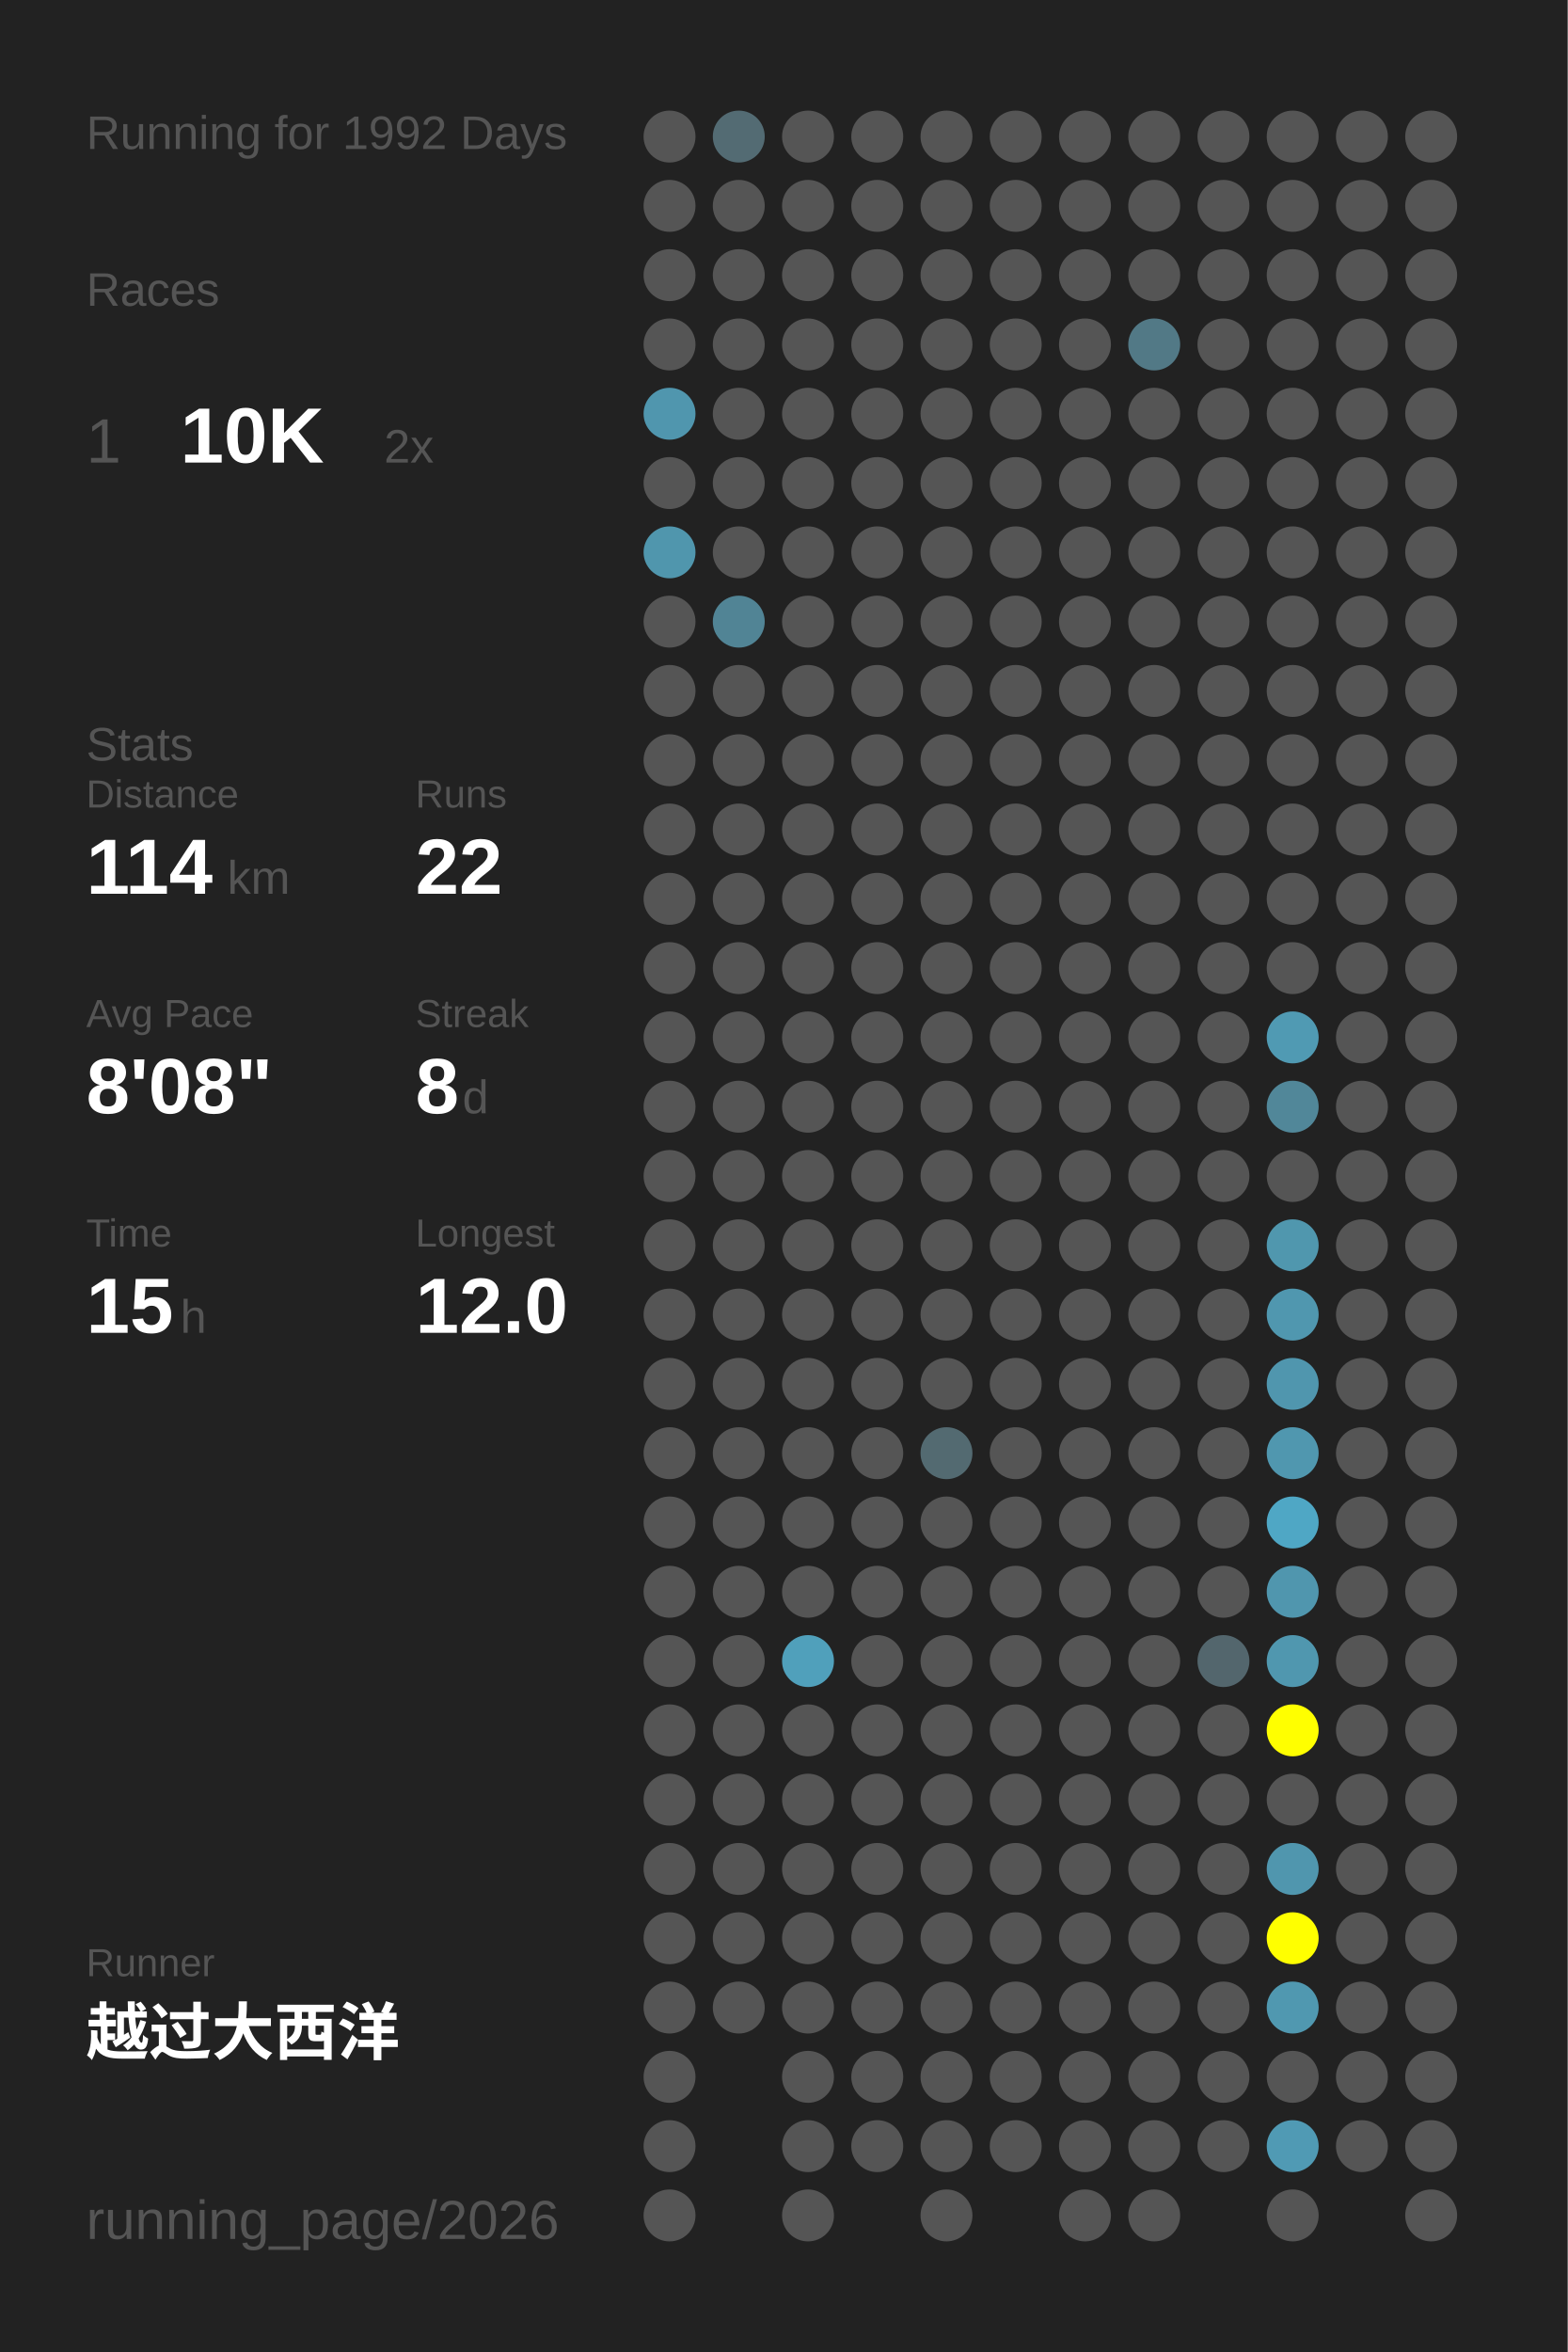
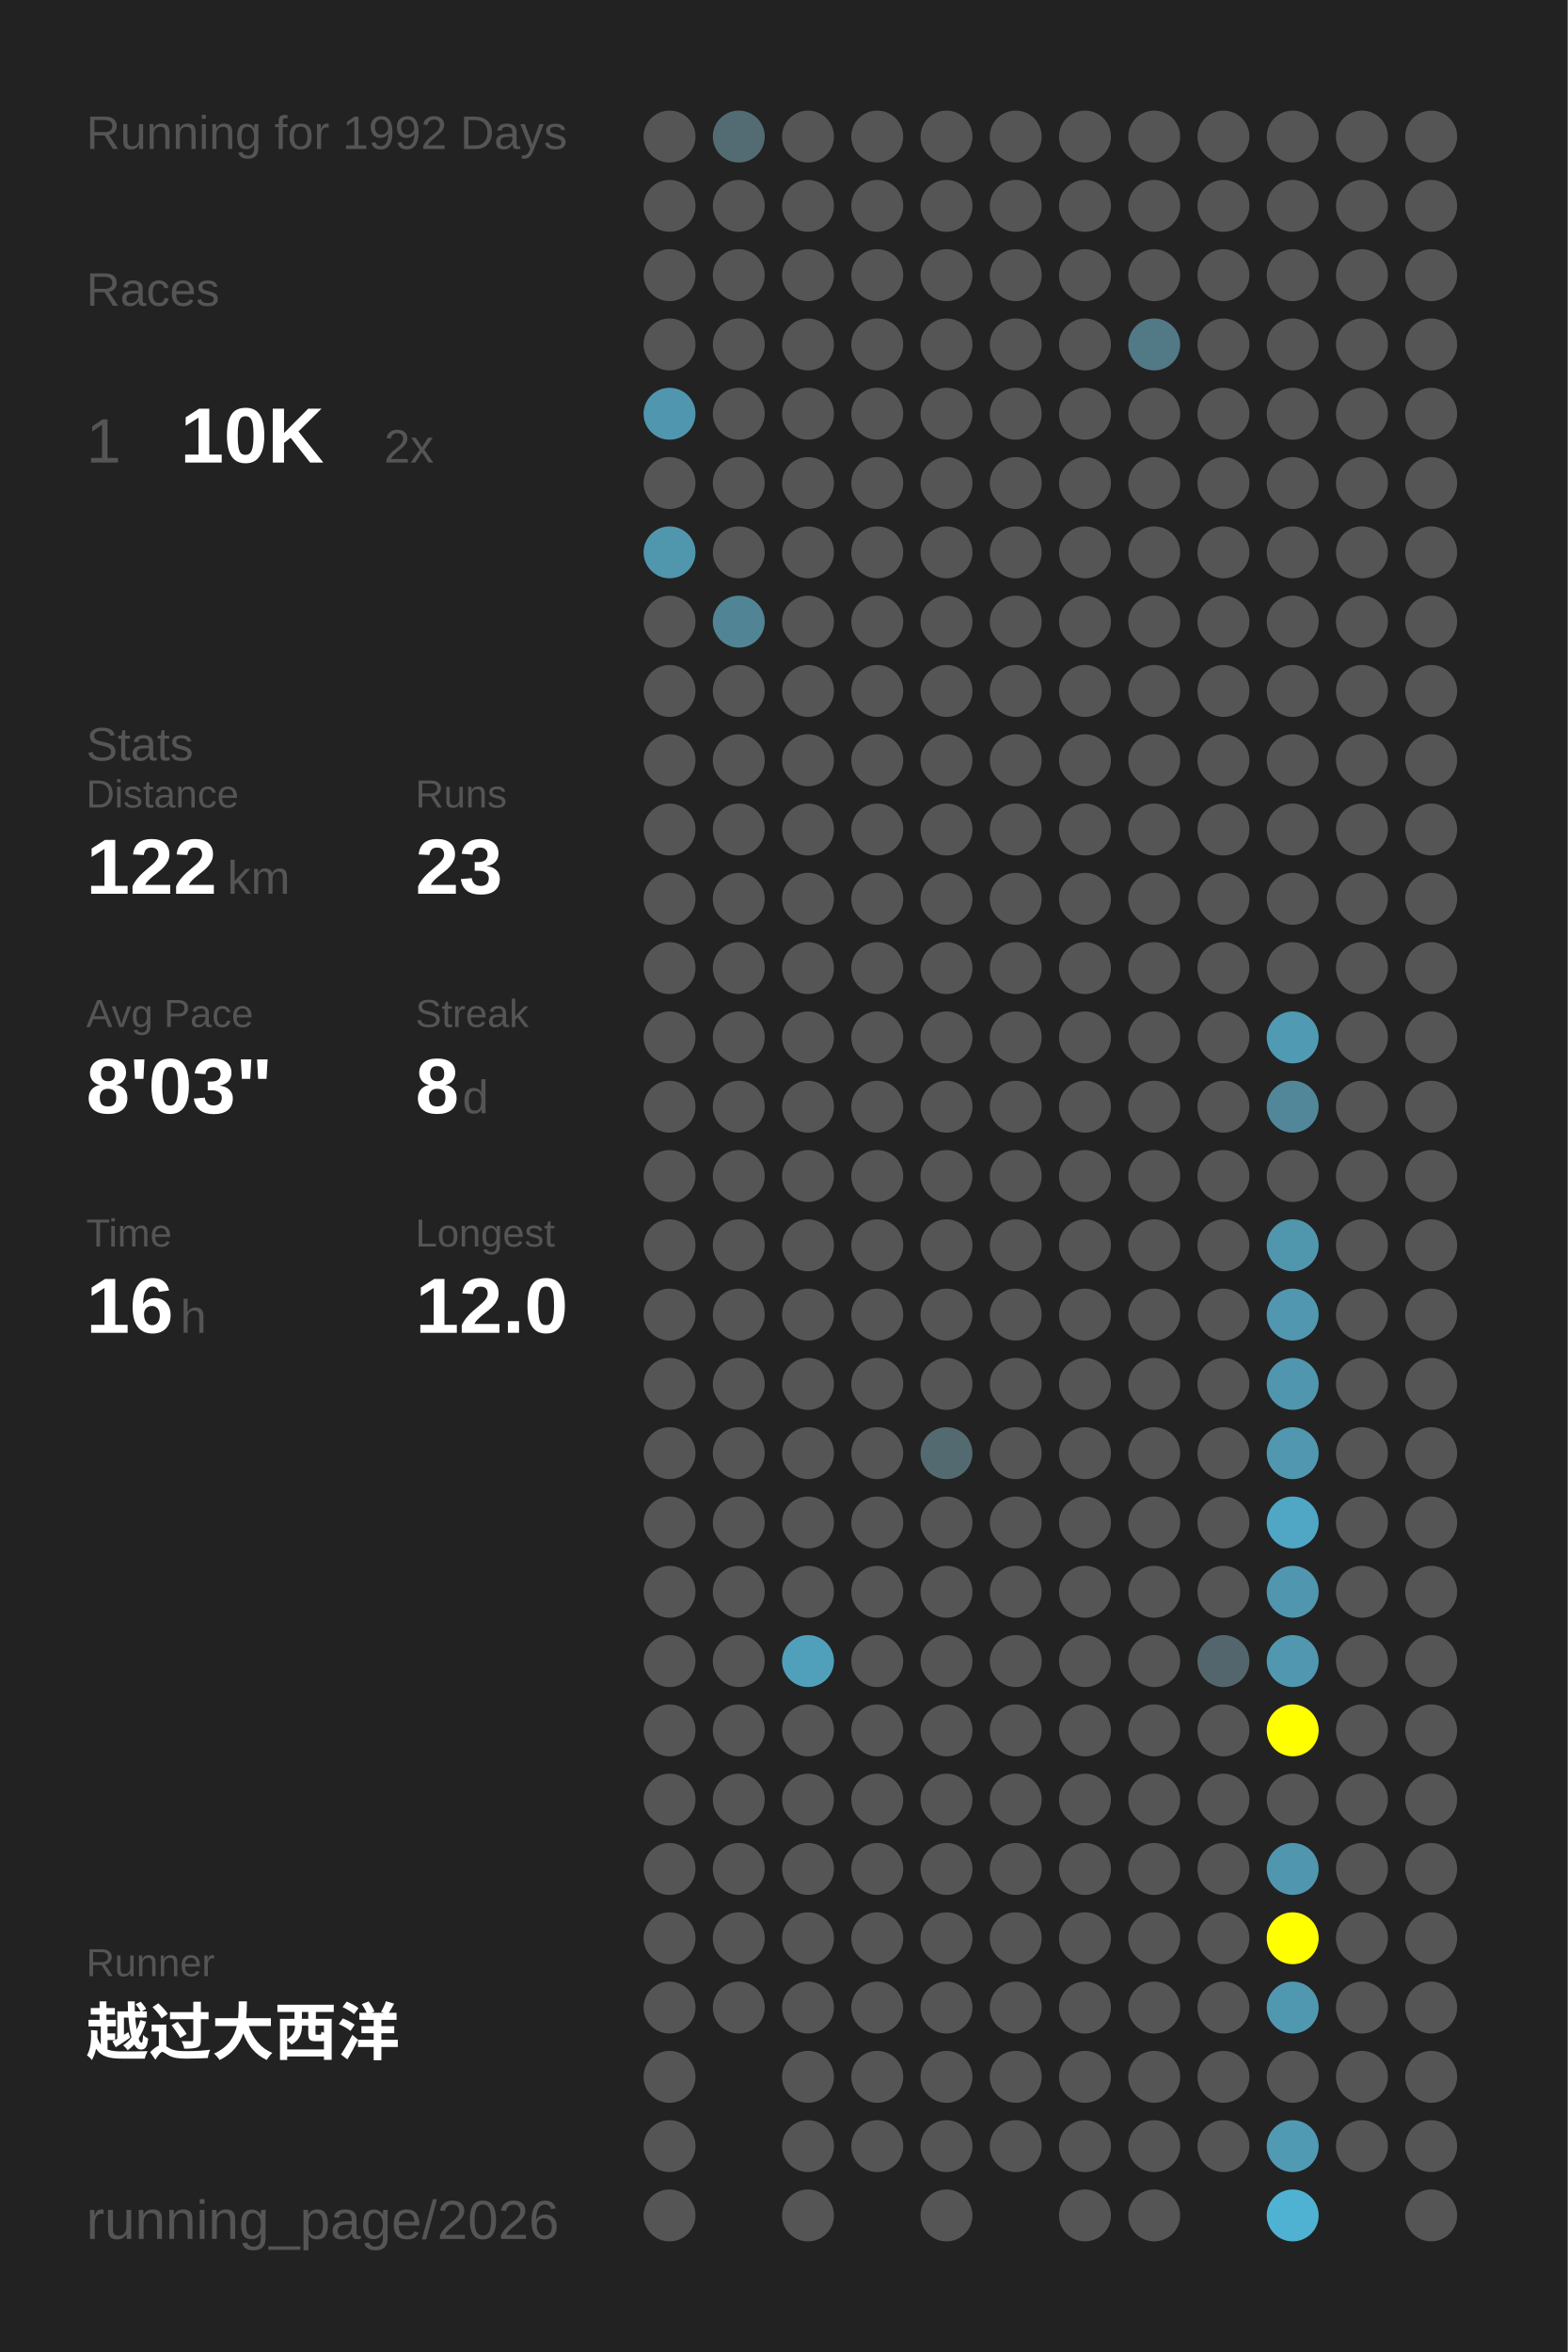
<svg xmlns="http://www.w3.org/2000/svg" baseProfile="full" height="300mm" version="1.1" viewBox="0,0,200,300" width="200mm">
  <defs />
  <rect fill="#222222" height="300" width="200" x="0" y="0" />
  <text fill="#555555" style="font-size:6px; font-family:Arial;" x="11" y="19">Running for 1992 Days</text>
  <text fill="#555555" style="font-size:6px; font-family:Arial;" x="11" y="39">Races</text>
  <text fill="#555555" style="font-size:8px; font-family:Arial;" x="11" y="59">1</text>
  <text fill="#FFFFFF" style="font-size:10px; font-family:Arial; font-weight:bold;" x="23" y="59">10K</text>
  <text fill="#555555" style="font-size:6px; font-family:Arial;" x="49" y="59">2x</text>
  <text fill="#555555" style="font-size:6px; font-family:Arial;" x="11" y="97">Stats</text>
  <text fill="#555555" style="font-size:5px; font-family:Arial;" x="11" y="103">Distance</text>
-   <text fill="#FFFFFF" style="font-size:10px; font-family:Arial; font-weight:bold;" x="11" y="114">114</text>
+   <text fill="#FFFFFF" style="font-size:10px; font-family:Arial; font-weight:bold;" x="11" y="114">122</text>
  <text fill="#555555" style="font-size:6px; font-family:Arial;" x="29" y="114">km</text>
  <text fill="#555555" style="font-size:5px; font-family:Arial;" x="53" y="103">Runs</text>
-   <text fill="#FFFFFF" style="font-size:10px; font-family:Arial; font-weight:bold;" x="53" y="114">22</text>
+   <text fill="#FFFFFF" style="font-size:10px; font-family:Arial; font-weight:bold;" x="53" y="114">23</text>
  <text fill="#555555" style="font-size:5px; font-family:Arial;" x="11" y="131">Avg Pace</text>
-   <text fill="#FFFFFF" style="font-size:10px; font-family:Arial; font-weight:bold;" x="11" y="142">8'08"</text>
+   <text fill="#FFFFFF" style="font-size:10px; font-family:Arial; font-weight:bold;" x="11" y="142">8'03"</text>
  <text fill="#555555" style="font-size:5px; font-family:Arial;" x="53" y="131">Streak</text>
  <text fill="#FFFFFF" style="font-size:10px; font-family:Arial; font-weight:bold;" x="53" y="142">8</text>
  <text fill="#555555" style="font-size:6px; font-family:Arial;" x="59" y="142">d</text>
  <text fill="#555555" style="font-size:5px; font-family:Arial;" x="11" y="159">Time</text>
-   <text fill="#FFFFFF" style="font-size:10px; font-family:Arial; font-weight:bold;" x="11" y="170">15</text>
+   <text fill="#FFFFFF" style="font-size:10px; font-family:Arial; font-weight:bold;" x="11" y="170">16</text>
  <text fill="#555555" style="font-size:6px; font-family:Arial;" x="23" y="170">h</text>
  <text fill="#555555" style="font-size:5px; font-family:Arial;" x="53" y="159">Longest</text>
  <text fill="#FFFFFF" style="font-size:10px; font-family:Arial; font-weight:bold;" x="53" y="170">12.0</text>
  <text fill="#555555" style="font-size:5px; font-family:Arial;" x="11" y="252.065">Runner</text>
  <text fill="#FFFFFF" style="font-size:8px; font-family:Arial; font-weight:bold;" x="11" y="262.065">越过大西洋</text>
  <text fill="#555555" style="font-size:7px; font-family:Arial;" x="11" y="285.581">running_page/2026</text>
  <circle cx="85.417" cy="17.419" fill="#555555" r="3.312" />
  <circle cx="85.417" cy="26.258" fill="#555555" r="3.312" />
  <circle cx="85.417" cy="35.097" fill="#555555" r="3.312" />
  <circle cx="85.417" cy="43.935" fill="#555555" r="3.312" />
  <circle cx="85.417" cy="52.774" fill="#5096ae" r="3.312" />
  <circle cx="85.417" cy="61.613" fill="#555555" r="3.312" />
  <circle cx="85.417" cy="70.452" fill="#5096ad" r="3.312" />
  <circle cx="85.417" cy="79.29" fill="#555555" r="3.312" />
  <circle cx="85.417" cy="88.129" fill="#555555" r="3.312" />
  <circle cx="85.417" cy="96.968" fill="#555555" r="3.312" />
  <circle cx="85.417" cy="105.806" fill="#555555" r="3.312" />
  <circle cx="85.417" cy="114.645" fill="#555555" r="3.312" />
  <circle cx="85.417" cy="123.484" fill="#555555" r="3.312" />
  <circle cx="85.417" cy="132.323" fill="#555555" r="3.312" />
  <circle cx="85.417" cy="141.161" fill="#555555" r="3.312" />
  <circle cx="85.417" cy="150" fill="#555555" r="3.312" />
  <circle cx="85.417" cy="158.839" fill="#555555" r="3.312" />
  <circle cx="85.417" cy="167.677" fill="#555555" r="3.312" />
  <circle cx="85.417" cy="176.516" fill="#555555" r="3.312" />
  <circle cx="85.417" cy="185.355" fill="#555555" r="3.312" />
  <circle cx="85.417" cy="194.194" fill="#555555" r="3.312" />
  <circle cx="85.417" cy="203.032" fill="#555555" r="3.312" />
  <circle cx="85.417" cy="211.871" fill="#555555" r="3.312" />
  <circle cx="85.417" cy="220.71" fill="#555555" r="3.312" />
  <circle cx="85.417" cy="229.548" fill="#555555" r="3.312" />
  <circle cx="85.417" cy="238.387" fill="#555555" r="3.312" />
  <circle cx="85.417" cy="247.226" fill="#555555" r="3.312" />
  <circle cx="85.417" cy="256.065" fill="#555555" r="3.312" />
  <circle cx="85.417" cy="264.903" fill="#555555" r="3.312" />
  <circle cx="85.417" cy="273.742" fill="#555555" r="3.312" />
  <circle cx="85.417" cy="282.581" fill="#555555" r="3.312" />
  <circle cx="94.25" cy="17.419" fill="#536b73" r="3.312" />
  <circle cx="94.25" cy="26.258" fill="#555555" r="3.312" />
  <circle cx="94.25" cy="35.097" fill="#555555" r="3.312" />
  <circle cx="94.25" cy="43.935" fill="#555555" r="3.312" />
  <circle cx="94.25" cy="52.774" fill="#555555" r="3.312" />
  <circle cx="94.25" cy="61.613" fill="#555555" r="3.312" />
  <circle cx="94.25" cy="70.452" fill="#555555" r="3.312" />
  <circle cx="94.25" cy="79.29" fill="#518495" r="3.312" />
  <circle cx="94.25" cy="88.129" fill="#555555" r="3.312" />
  <circle cx="94.25" cy="96.968" fill="#555555" r="3.312" />
  <circle cx="94.25" cy="105.806" fill="#555555" r="3.312" />
  <circle cx="94.25" cy="114.645" fill="#555555" r="3.312" />
  <circle cx="94.25" cy="123.484" fill="#555555" r="3.312" />
  <circle cx="94.25" cy="132.323" fill="#555555" r="3.312" />
  <circle cx="94.25" cy="141.161" fill="#555555" r="3.312" />
  <circle cx="94.25" cy="150" fill="#555555" r="3.312" />
  <circle cx="94.25" cy="158.839" fill="#555555" r="3.312" />
  <circle cx="94.25" cy="167.677" fill="#555555" r="3.312" />
  <circle cx="94.25" cy="176.516" fill="#555555" r="3.312" />
  <circle cx="94.25" cy="185.355" fill="#555555" r="3.312" />
  <circle cx="94.25" cy="194.194" fill="#555555" r="3.312" />
  <circle cx="94.25" cy="203.032" fill="#555555" r="3.312" />
  <circle cx="94.25" cy="211.871" fill="#555555" r="3.312" />
  <circle cx="94.25" cy="220.71" fill="#555555" r="3.312" />
  <circle cx="94.25" cy="229.548" fill="#555555" r="3.312" />
  <circle cx="94.25" cy="238.387" fill="#555555" r="3.312" />
  <circle cx="94.25" cy="247.226" fill="#555555" r="3.312" />
  <circle cx="94.25" cy="256.065" fill="#555555" r="3.312" />
  <circle cx="103.083" cy="17.419" fill="#555555" r="3.312" />
  <circle cx="103.083" cy="26.258" fill="#555555" r="3.312" />
  <circle cx="103.083" cy="35.097" fill="#555555" r="3.312" />
  <circle cx="103.083" cy="43.935" fill="#555555" r="3.312" />
  <circle cx="103.083" cy="52.774" fill="#555555" r="3.312" />
  <circle cx="103.083" cy="61.613" fill="#555555" r="3.312" />
  <circle cx="103.083" cy="70.452" fill="#555555" r="3.312" />
  <circle cx="103.083" cy="79.29" fill="#555555" r="3.312" />
  <circle cx="103.083" cy="88.129" fill="#555555" r="3.312" />
  <circle cx="103.083" cy="96.968" fill="#555555" r="3.312" />
  <circle cx="103.083" cy="105.806" fill="#555555" r="3.312" />
  <circle cx="103.083" cy="114.645" fill="#555555" r="3.312" />
  <circle cx="103.083" cy="123.484" fill="#555555" r="3.312" />
  <circle cx="103.083" cy="132.323" fill="#555555" r="3.312" />
  <circle cx="103.083" cy="141.161" fill="#555555" r="3.312" />
  <circle cx="103.083" cy="150" fill="#555555" r="3.312" />
  <circle cx="103.083" cy="158.839" fill="#555555" r="3.312" />
  <circle cx="103.083" cy="167.677" fill="#555555" r="3.312" />
  <circle cx="103.083" cy="176.516" fill="#555555" r="3.312" />
  <circle cx="103.083" cy="185.355" fill="#555555" r="3.312" />
  <circle cx="103.083" cy="194.194" fill="#555555" r="3.312" />
  <circle cx="103.083" cy="203.032" fill="#555555" r="3.312" />
  <circle cx="103.083" cy="211.871" fill="#50a0bb" r="3.312" />
  <circle cx="103.083" cy="220.71" fill="#555555" r="3.312" />
  <circle cx="103.083" cy="229.548" fill="#555555" r="3.312" />
  <circle cx="103.083" cy="238.387" fill="#555555" r="3.312" />
  <circle cx="103.083" cy="247.226" fill="#555555" r="3.312" />
  <circle cx="103.083" cy="256.065" fill="#555555" r="3.312" />
  <circle cx="103.083" cy="264.903" fill="#555555" r="3.312" />
  <circle cx="103.083" cy="273.742" fill="#555555" r="3.312" />
  <circle cx="103.083" cy="282.581" fill="#555555" r="3.312" />
  <circle cx="111.917" cy="17.419" fill="#555555" r="3.312" />
  <circle cx="111.917" cy="26.258" fill="#555555" r="3.312" />
  <circle cx="111.917" cy="35.097" fill="#555555" r="3.312" />
  <circle cx="111.917" cy="43.935" fill="#555555" r="3.312" />
  <circle cx="111.917" cy="52.774" fill="#555555" r="3.312" />
  <circle cx="111.917" cy="61.613" fill="#555555" r="3.312" />
  <circle cx="111.917" cy="70.452" fill="#555555" r="3.312" />
  <circle cx="111.917" cy="79.29" fill="#555555" r="3.312" />
  <circle cx="111.917" cy="88.129" fill="#555555" r="3.312" />
  <circle cx="111.917" cy="96.968" fill="#555555" r="3.312" />
  <circle cx="111.917" cy="105.806" fill="#555555" r="3.312" />
  <circle cx="111.917" cy="114.645" fill="#555555" r="3.312" />
  <circle cx="111.917" cy="123.484" fill="#555555" r="3.312" />
  <circle cx="111.917" cy="132.323" fill="#555555" r="3.312" />
  <circle cx="111.917" cy="141.161" fill="#555555" r="3.312" />
  <circle cx="111.917" cy="150" fill="#555555" r="3.312" />
  <circle cx="111.917" cy="158.839" fill="#555555" r="3.312" />
  <circle cx="111.917" cy="167.677" fill="#555555" r="3.312" />
  <circle cx="111.917" cy="176.516" fill="#555555" r="3.312" />
  <circle cx="111.917" cy="185.355" fill="#555555" r="3.312" />
  <circle cx="111.917" cy="194.194" fill="#555555" r="3.312" />
  <circle cx="111.917" cy="203.032" fill="#555555" r="3.312" />
  <circle cx="111.917" cy="211.871" fill="#555555" r="3.312" />
  <circle cx="111.917" cy="220.71" fill="#555555" r="3.312" />
  <circle cx="111.917" cy="229.548" fill="#555555" r="3.312" />
  <circle cx="111.917" cy="238.387" fill="#555555" r="3.312" />
  <circle cx="111.917" cy="247.226" fill="#555555" r="3.312" />
  <circle cx="111.917" cy="256.065" fill="#555555" r="3.312" />
  <circle cx="111.917" cy="264.903" fill="#555555" r="3.312" />
  <circle cx="111.917" cy="273.742" fill="#555555" r="3.312" />
  <circle cx="120.75" cy="17.419" fill="#555555" r="3.312" />
  <circle cx="120.75" cy="26.258" fill="#555555" r="3.312" />
  <circle cx="120.75" cy="35.097" fill="#555555" r="3.312" />
  <circle cx="120.75" cy="43.935" fill="#555555" r="3.312" />
  <circle cx="120.75" cy="52.774" fill="#555555" r="3.312" />
  <circle cx="120.75" cy="61.613" fill="#555555" r="3.312" />
  <circle cx="120.75" cy="70.452" fill="#555555" r="3.312" />
  <circle cx="120.75" cy="79.29" fill="#555555" r="3.312" />
  <circle cx="120.75" cy="88.129" fill="#555555" r="3.312" />
  <circle cx="120.75" cy="96.968" fill="#555555" r="3.312" />
  <circle cx="120.75" cy="105.806" fill="#555555" r="3.312" />
  <circle cx="120.75" cy="114.645" fill="#555555" r="3.312" />
  <circle cx="120.75" cy="123.484" fill="#555555" r="3.312" />
  <circle cx="120.75" cy="132.323" fill="#555555" r="3.312" />
  <circle cx="120.75" cy="141.161" fill="#555555" r="3.312" />
  <circle cx="120.75" cy="150" fill="#555555" r="3.312" />
  <circle cx="120.75" cy="158.839" fill="#555555" r="3.312" />
  <circle cx="120.75" cy="167.677" fill="#555555" r="3.312" />
  <circle cx="120.75" cy="176.516" fill="#555555" r="3.312" />
  <circle cx="120.75" cy="185.355" fill="#536a71" r="3.312" />
  <circle cx="120.75" cy="194.194" fill="#555555" r="3.312" />
  <circle cx="120.75" cy="203.032" fill="#555555" r="3.312" />
  <circle cx="120.75" cy="211.871" fill="#555555" r="3.312" />
  <circle cx="120.75" cy="220.71" fill="#555555" r="3.312" />
  <circle cx="120.75" cy="229.548" fill="#555555" r="3.312" />
  <circle cx="120.75" cy="238.387" fill="#555555" r="3.312" />
  <circle cx="120.75" cy="247.226" fill="#555555" r="3.312" />
  <circle cx="120.75" cy="256.065" fill="#555555" r="3.312" />
  <circle cx="120.75" cy="264.903" fill="#555555" r="3.312" />
  <circle cx="120.75" cy="273.742" fill="#555555" r="3.312" />
  <circle cx="120.75" cy="282.581" fill="#555555" r="3.312" />
  <circle cx="129.583" cy="17.419" fill="#555555" r="3.312" />
  <circle cx="129.583" cy="26.258" fill="#555555" r="3.312" />
  <circle cx="129.583" cy="35.097" fill="#555555" r="3.312" />
  <circle cx="129.583" cy="43.935" fill="#555555" r="3.312" />
  <circle cx="129.583" cy="52.774" fill="#555555" r="3.312" />
  <circle cx="129.583" cy="61.613" fill="#555555" r="3.312" />
  <circle cx="129.583" cy="70.452" fill="#555555" r="3.312" />
  <circle cx="129.583" cy="79.29" fill="#555555" r="3.312" />
  <circle cx="129.583" cy="88.129" fill="#555555" r="3.312" />
  <circle cx="129.583" cy="96.968" fill="#555555" r="3.312" />
  <circle cx="129.583" cy="105.806" fill="#555555" r="3.312" />
  <circle cx="129.583" cy="114.645" fill="#555555" r="3.312" />
  <circle cx="129.583" cy="123.484" fill="#555555" r="3.312" />
  <circle cx="129.583" cy="132.323" fill="#555555" r="3.312" />
  <circle cx="129.583" cy="141.161" fill="#555555" r="3.312" />
  <circle cx="129.583" cy="150" fill="#555555" r="3.312" />
  <circle cx="129.583" cy="158.839" fill="#555555" r="3.312" />
  <circle cx="129.583" cy="167.677" fill="#555555" r="3.312" />
  <circle cx="129.583" cy="176.516" fill="#555555" r="3.312" />
  <circle cx="129.583" cy="185.355" fill="#555555" r="3.312" />
  <circle cx="129.583" cy="194.194" fill="#555555" r="3.312" />
  <circle cx="129.583" cy="203.032" fill="#555555" r="3.312" />
  <circle cx="129.583" cy="211.871" fill="#555555" r="3.312" />
  <circle cx="129.583" cy="220.71" fill="#555555" r="3.312" />
  <circle cx="129.583" cy="229.548" fill="#555555" r="3.312" />
  <circle cx="129.583" cy="238.387" fill="#555555" r="3.312" />
  <circle cx="129.583" cy="247.226" fill="#555555" r="3.312" />
  <circle cx="129.583" cy="256.065" fill="#555555" r="3.312" />
  <circle cx="129.583" cy="264.903" fill="#555555" r="3.312" />
  <circle cx="129.583" cy="273.742" fill="#555555" r="3.312" />
  <circle cx="138.417" cy="17.419" fill="#555555" r="3.312" />
  <circle cx="138.417" cy="26.258" fill="#555555" r="3.312" />
  <circle cx="138.417" cy="35.097" fill="#555555" r="3.312" />
  <circle cx="138.417" cy="43.935" fill="#555555" r="3.312" />
  <circle cx="138.417" cy="52.774" fill="#555555" r="3.312" />
  <circle cx="138.417" cy="61.613" fill="#555555" r="3.312" />
  <circle cx="138.417" cy="70.452" fill="#555555" r="3.312" />
  <circle cx="138.417" cy="79.29" fill="#555555" r="3.312" />
  <circle cx="138.417" cy="88.129" fill="#555555" r="3.312" />
  <circle cx="138.417" cy="96.968" fill="#555555" r="3.312" />
  <circle cx="138.417" cy="105.806" fill="#555555" r="3.312" />
  <circle cx="138.417" cy="114.645" fill="#555555" r="3.312" />
  <circle cx="138.417" cy="123.484" fill="#555555" r="3.312" />
  <circle cx="138.417" cy="132.323" fill="#555555" r="3.312" />
  <circle cx="138.417" cy="141.161" fill="#555555" r="3.312" />
  <circle cx="138.417" cy="150" fill="#555555" r="3.312" />
  <circle cx="138.417" cy="158.839" fill="#555555" r="3.312" />
  <circle cx="138.417" cy="167.677" fill="#555555" r="3.312" />
  <circle cx="138.417" cy="176.516" fill="#555555" r="3.312" />
  <circle cx="138.417" cy="185.355" fill="#555555" r="3.312" />
  <circle cx="138.417" cy="194.194" fill="#555555" r="3.312" />
  <circle cx="138.417" cy="203.032" fill="#555555" r="3.312" />
  <circle cx="138.417" cy="211.871" fill="#555555" r="3.312" />
  <circle cx="138.417" cy="220.71" fill="#555555" r="3.312" />
  <circle cx="138.417" cy="229.548" fill="#555555" r="3.312" />
  <circle cx="138.417" cy="238.387" fill="#555555" r="3.312" />
  <circle cx="138.417" cy="247.226" fill="#555555" r="3.312" />
  <circle cx="138.417" cy="256.065" fill="#555555" r="3.312" />
  <circle cx="138.417" cy="264.903" fill="#555555" r="3.312" />
  <circle cx="138.417" cy="273.742" fill="#555555" r="3.312" />
  <circle cx="138.417" cy="282.581" fill="#555555" r="3.312" />
  <circle cx="147.25" cy="17.419" fill="#555555" r="3.312" />
  <circle cx="147.25" cy="26.258" fill="#555555" r="3.312" />
  <circle cx="147.25" cy="35.097" fill="#555555" r="3.312" />
  <circle cx="147.25" cy="43.935" fill="#527986" r="3.312" />
  <circle cx="147.25" cy="52.774" fill="#555555" r="3.312" />
  <circle cx="147.25" cy="61.613" fill="#555555" r="3.312" />
  <circle cx="147.25" cy="70.452" fill="#555555" r="3.312" />
  <circle cx="147.25" cy="79.29" fill="#555555" r="3.312" />
  <circle cx="147.25" cy="88.129" fill="#555555" r="3.312" />
  <circle cx="147.25" cy="96.968" fill="#555555" r="3.312" />
  <circle cx="147.25" cy="105.806" fill="#555555" r="3.312" />
  <circle cx="147.25" cy="114.645" fill="#555555" r="3.312" />
  <circle cx="147.25" cy="123.484" fill="#555555" r="3.312" />
  <circle cx="147.25" cy="132.323" fill="#555555" r="3.312" />
  <circle cx="147.25" cy="141.161" fill="#555555" r="3.312" />
  <circle cx="147.25" cy="150" fill="#555555" r="3.312" />
  <circle cx="147.25" cy="158.839" fill="#555555" r="3.312" />
  <circle cx="147.25" cy="167.677" fill="#555555" r="3.312" />
  <circle cx="147.25" cy="176.516" fill="#555555" r="3.312" />
  <circle cx="147.25" cy="185.355" fill="#555555" r="3.312" />
  <circle cx="147.25" cy="194.194" fill="#555555" r="3.312" />
  <circle cx="147.25" cy="203.032" fill="#555555" r="3.312" />
  <circle cx="147.25" cy="211.871" fill="#555555" r="3.312" />
  <circle cx="147.25" cy="220.71" fill="#555555" r="3.312" />
  <circle cx="147.25" cy="229.548" fill="#555555" r="3.312" />
  <circle cx="147.25" cy="238.387" fill="#555555" r="3.312" />
  <circle cx="147.25" cy="247.226" fill="#555555" r="3.312" />
  <circle cx="147.25" cy="256.065" fill="#555555" r="3.312" />
  <circle cx="147.25" cy="264.903" fill="#555555" r="3.312" />
  <circle cx="147.25" cy="273.742" fill="#555555" r="3.312" />
  <circle cx="147.25" cy="282.581" fill="#555555" r="3.312" />
  <circle cx="156.083" cy="17.419" fill="#555555" r="3.312" />
  <circle cx="156.083" cy="26.258" fill="#555555" r="3.312" />
  <circle cx="156.083" cy="35.097" fill="#555555" r="3.312" />
  <circle cx="156.083" cy="43.935" fill="#555555" r="3.312" />
  <circle cx="156.083" cy="52.774" fill="#555555" r="3.312" />
  <circle cx="156.083" cy="61.613" fill="#555555" r="3.312" />
  <circle cx="156.083" cy="70.452" fill="#555555" r="3.312" />
  <circle cx="156.083" cy="79.29" fill="#555555" r="3.312" />
  <circle cx="156.083" cy="88.129" fill="#555555" r="3.312" />
  <circle cx="156.083" cy="96.968" fill="#555555" r="3.312" />
  <circle cx="156.083" cy="105.806" fill="#555555" r="3.312" />
  <circle cx="156.083" cy="114.645" fill="#555555" r="3.312" />
  <circle cx="156.083" cy="123.484" fill="#555555" r="3.312" />
  <circle cx="156.083" cy="132.323" fill="#555555" r="3.312" />
  <circle cx="156.083" cy="141.161" fill="#555555" r="3.312" />
  <circle cx="156.083" cy="150" fill="#555555" r="3.312" />
  <circle cx="156.083" cy="158.839" fill="#555555" r="3.312" />
  <circle cx="156.083" cy="167.677" fill="#555555" r="3.312" />
  <circle cx="156.083" cy="176.516" fill="#555555" r="3.312" />
  <circle cx="156.083" cy="185.355" fill="#555555" r="3.312" />
  <circle cx="156.083" cy="194.194" fill="#555555" r="3.312" />
  <circle cx="156.083" cy="203.032" fill="#555555" r="3.312" />
  <circle cx="156.083" cy="211.871" fill="#53666d" r="3.312" />
  <circle cx="156.083" cy="220.71" fill="#555555" r="3.312" />
  <circle cx="156.083" cy="229.548" fill="#555555" r="3.312" />
  <circle cx="156.083" cy="238.387" fill="#555555" r="3.312" />
  <circle cx="156.083" cy="247.226" fill="#555555" r="3.312" />
  <circle cx="156.083" cy="256.065" fill="#555555" r="3.312" />
  <circle cx="156.083" cy="264.903" fill="#555555" r="3.312" />
  <circle cx="156.083" cy="273.742" fill="#555555" r="3.312" />
  <circle cx="164.917" cy="17.419" fill="#555555" r="3.312" />
  <circle cx="164.917" cy="26.258" fill="#555555" r="3.312" />
  <circle cx="164.917" cy="35.097" fill="#555555" r="3.312" />
  <circle cx="164.917" cy="43.935" fill="#555555" r="3.312" />
  <circle cx="164.917" cy="52.774" fill="#555555" r="3.312" />
  <circle cx="164.917" cy="61.613" fill="#555555" r="3.312" />
  <circle cx="164.917" cy="70.452" fill="#555555" r="3.312" />
  <circle cx="164.917" cy="79.29" fill="#555555" r="3.312" />
  <circle cx="164.917" cy="88.129" fill="#555555" r="3.312" />
  <circle cx="164.917" cy="96.968" fill="#555555" r="3.312" />
  <circle cx="164.917" cy="105.806" fill="#555555" r="3.312" />
  <circle cx="164.917" cy="114.645" fill="#555555" r="3.312" />
  <circle cx="164.917" cy="123.484" fill="#555555" r="3.312" />
  <circle cx="164.917" cy="132.323" fill="#509ab3" r="3.312" />
  <circle cx="164.917" cy="141.161" fill="#518799" r="3.312" />
  <circle cx="164.917" cy="150" fill="#555555" r="3.312" />
  <circle cx="164.917" cy="158.839" fill="#5097ae" r="3.312" />
  <circle cx="164.917" cy="167.677" fill="#5097af" r="3.312" />
  <circle cx="164.917" cy="176.516" fill="#5096ae" r="3.312" />
  <circle cx="164.917" cy="185.355" fill="#5097af" r="3.312" />
  <circle cx="164.917" cy="194.194" fill="#4fa7c5" r="3.312" />
  <circle cx="164.917" cy="203.032" fill="#5096ae" r="3.312" />
  <circle cx="164.917" cy="211.871" fill="#5097af" r="3.312" />
  <circle cx="164.917" cy="220.71" fill="#FFFF00" r="3.312" />
  <circle cx="164.917" cy="229.548" fill="#555555" r="3.312" />
  <circle cx="164.917" cy="238.387" fill="#5096ae" r="3.312" />
  <circle cx="164.917" cy="247.226" fill="#FFFF00" r="3.312" />
  <circle cx="164.917" cy="256.065" fill="#5098b0" r="3.312" />
  <circle cx="164.917" cy="264.903" fill="#555555" r="3.312" />
  <circle cx="164.917" cy="273.742" fill="#509ab4" r="3.312" />
-   <circle cx="164.917" cy="282.581" fill="#555555" r="3.312" />
+   <circle cx="164.917" cy="282.581" fill="#4fb2d3" r="3.312" />
  <circle cx="173.75" cy="17.419" fill="#555555" r="3.312" />
  <circle cx="173.75" cy="26.258" fill="#555555" r="3.312" />
  <circle cx="173.75" cy="35.097" fill="#555555" r="3.312" />
  <circle cx="173.75" cy="43.935" fill="#555555" r="3.312" />
  <circle cx="173.75" cy="52.774" fill="#555555" r="3.312" />
  <circle cx="173.75" cy="61.613" fill="#555555" r="3.312" />
  <circle cx="173.75" cy="70.452" fill="#555555" r="3.312" />
  <circle cx="173.75" cy="79.29" fill="#555555" r="3.312" />
  <circle cx="173.75" cy="88.129" fill="#555555" r="3.312" />
  <circle cx="173.75" cy="96.968" fill="#555555" r="3.312" />
  <circle cx="173.75" cy="105.806" fill="#555555" r="3.312" />
  <circle cx="173.75" cy="114.645" fill="#555555" r="3.312" />
  <circle cx="173.75" cy="123.484" fill="#555555" r="3.312" />
  <circle cx="173.75" cy="132.323" fill="#555555" r="3.312" />
  <circle cx="173.75" cy="141.161" fill="#555555" r="3.312" />
  <circle cx="173.75" cy="150" fill="#555555" r="3.312" />
  <circle cx="173.75" cy="158.839" fill="#555555" r="3.312" />
  <circle cx="173.75" cy="167.677" fill="#555555" r="3.312" />
  <circle cx="173.75" cy="176.516" fill="#555555" r="3.312" />
  <circle cx="173.75" cy="185.355" fill="#555555" r="3.312" />
  <circle cx="173.75" cy="194.194" fill="#555555" r="3.312" />
  <circle cx="173.75" cy="203.032" fill="#555555" r="3.312" />
  <circle cx="173.75" cy="211.871" fill="#555555" r="3.312" />
  <circle cx="173.75" cy="220.71" fill="#555555" r="3.312" />
  <circle cx="173.75" cy="229.548" fill="#555555" r="3.312" />
  <circle cx="173.75" cy="238.387" fill="#555555" r="3.312" />
  <circle cx="173.75" cy="247.226" fill="#555555" r="3.312" />
  <circle cx="173.75" cy="256.065" fill="#555555" r="3.312" />
  <circle cx="173.75" cy="264.903" fill="#555555" r="3.312" />
  <circle cx="173.75" cy="273.742" fill="#555555" r="3.312" />
  <circle cx="182.583" cy="17.419" fill="#555555" r="3.312" />
  <circle cx="182.583" cy="26.258" fill="#555555" r="3.312" />
  <circle cx="182.583" cy="35.097" fill="#555555" r="3.312" />
  <circle cx="182.583" cy="43.935" fill="#555555" r="3.312" />
  <circle cx="182.583" cy="52.774" fill="#555555" r="3.312" />
  <circle cx="182.583" cy="61.613" fill="#555555" r="3.312" />
  <circle cx="182.583" cy="70.452" fill="#555555" r="3.312" />
  <circle cx="182.583" cy="79.29" fill="#555555" r="3.312" />
  <circle cx="182.583" cy="88.129" fill="#555555" r="3.312" />
  <circle cx="182.583" cy="96.968" fill="#555555" r="3.312" />
  <circle cx="182.583" cy="105.806" fill="#555555" r="3.312" />
  <circle cx="182.583" cy="114.645" fill="#555555" r="3.312" />
  <circle cx="182.583" cy="123.484" fill="#555555" r="3.312" />
  <circle cx="182.583" cy="132.323" fill="#555555" r="3.312" />
  <circle cx="182.583" cy="141.161" fill="#555555" r="3.312" />
  <circle cx="182.583" cy="150" fill="#555555" r="3.312" />
  <circle cx="182.583" cy="158.839" fill="#555555" r="3.312" />
  <circle cx="182.583" cy="167.677" fill="#555555" r="3.312" />
  <circle cx="182.583" cy="176.516" fill="#555555" r="3.312" />
  <circle cx="182.583" cy="185.355" fill="#555555" r="3.312" />
  <circle cx="182.583" cy="194.194" fill="#555555" r="3.312" />
  <circle cx="182.583" cy="203.032" fill="#555555" r="3.312" />
  <circle cx="182.583" cy="211.871" fill="#555555" r="3.312" />
  <circle cx="182.583" cy="220.71" fill="#555555" r="3.312" />
  <circle cx="182.583" cy="229.548" fill="#555555" r="3.312" />
  <circle cx="182.583" cy="238.387" fill="#555555" r="3.312" />
  <circle cx="182.583" cy="247.226" fill="#555555" r="3.312" />
  <circle cx="182.583" cy="256.065" fill="#555555" r="3.312" />
  <circle cx="182.583" cy="264.903" fill="#555555" r="3.312" />
  <circle cx="182.583" cy="273.742" fill="#555555" r="3.312" />
  <circle cx="182.583" cy="282.581" fill="#555555" r="3.312" />
</svg>
